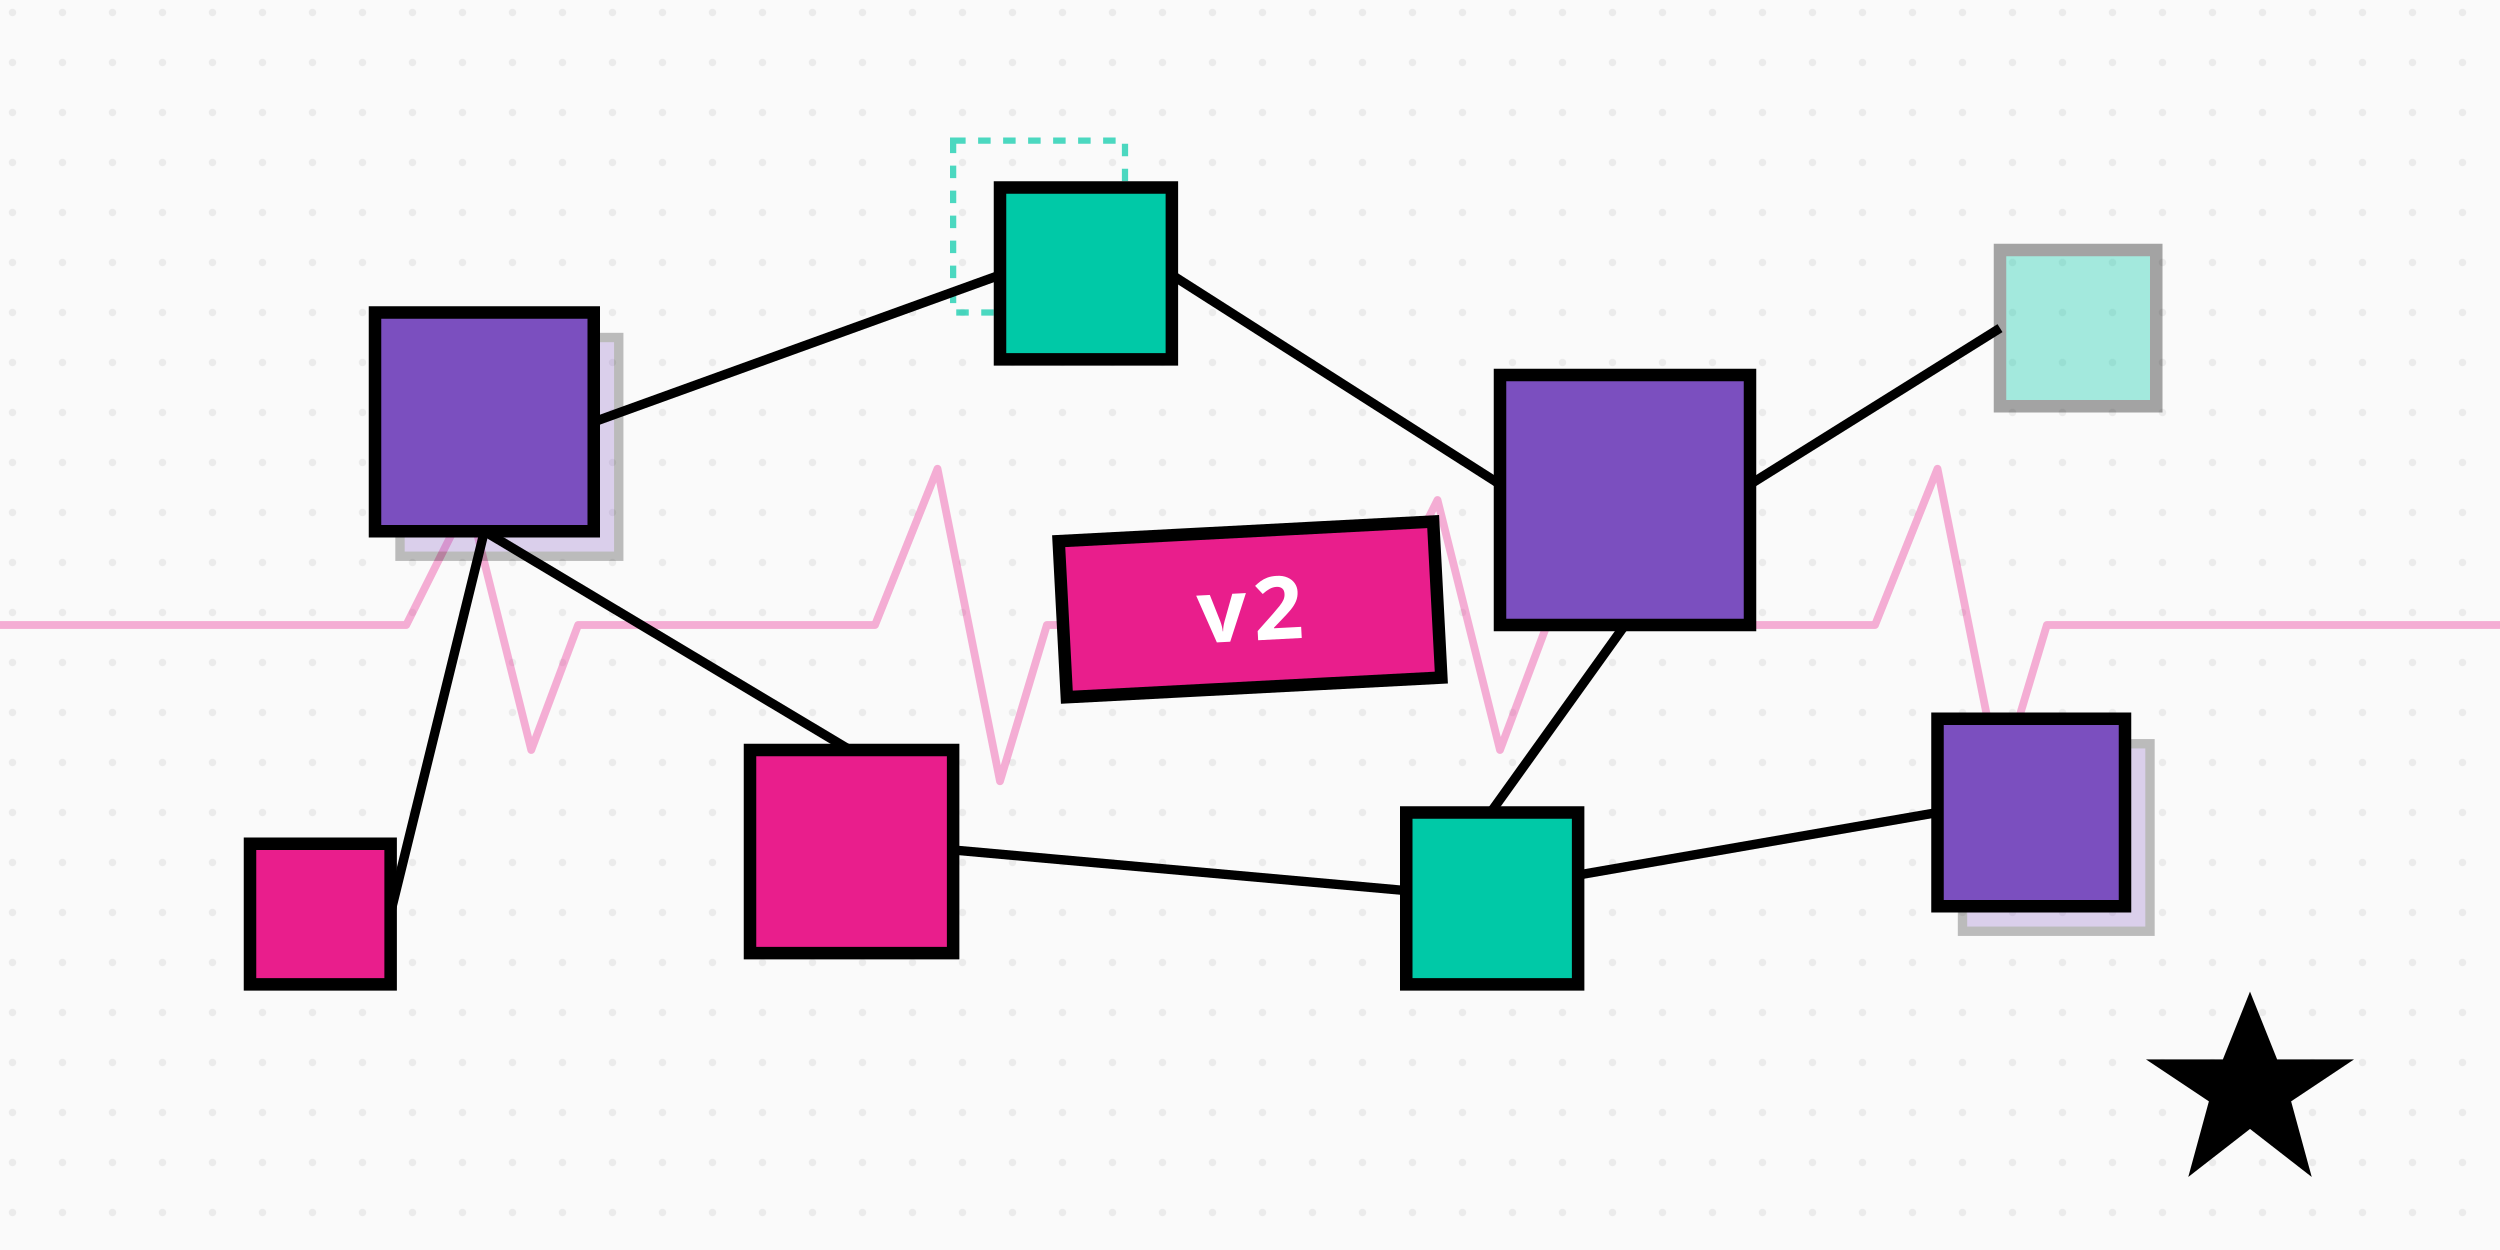
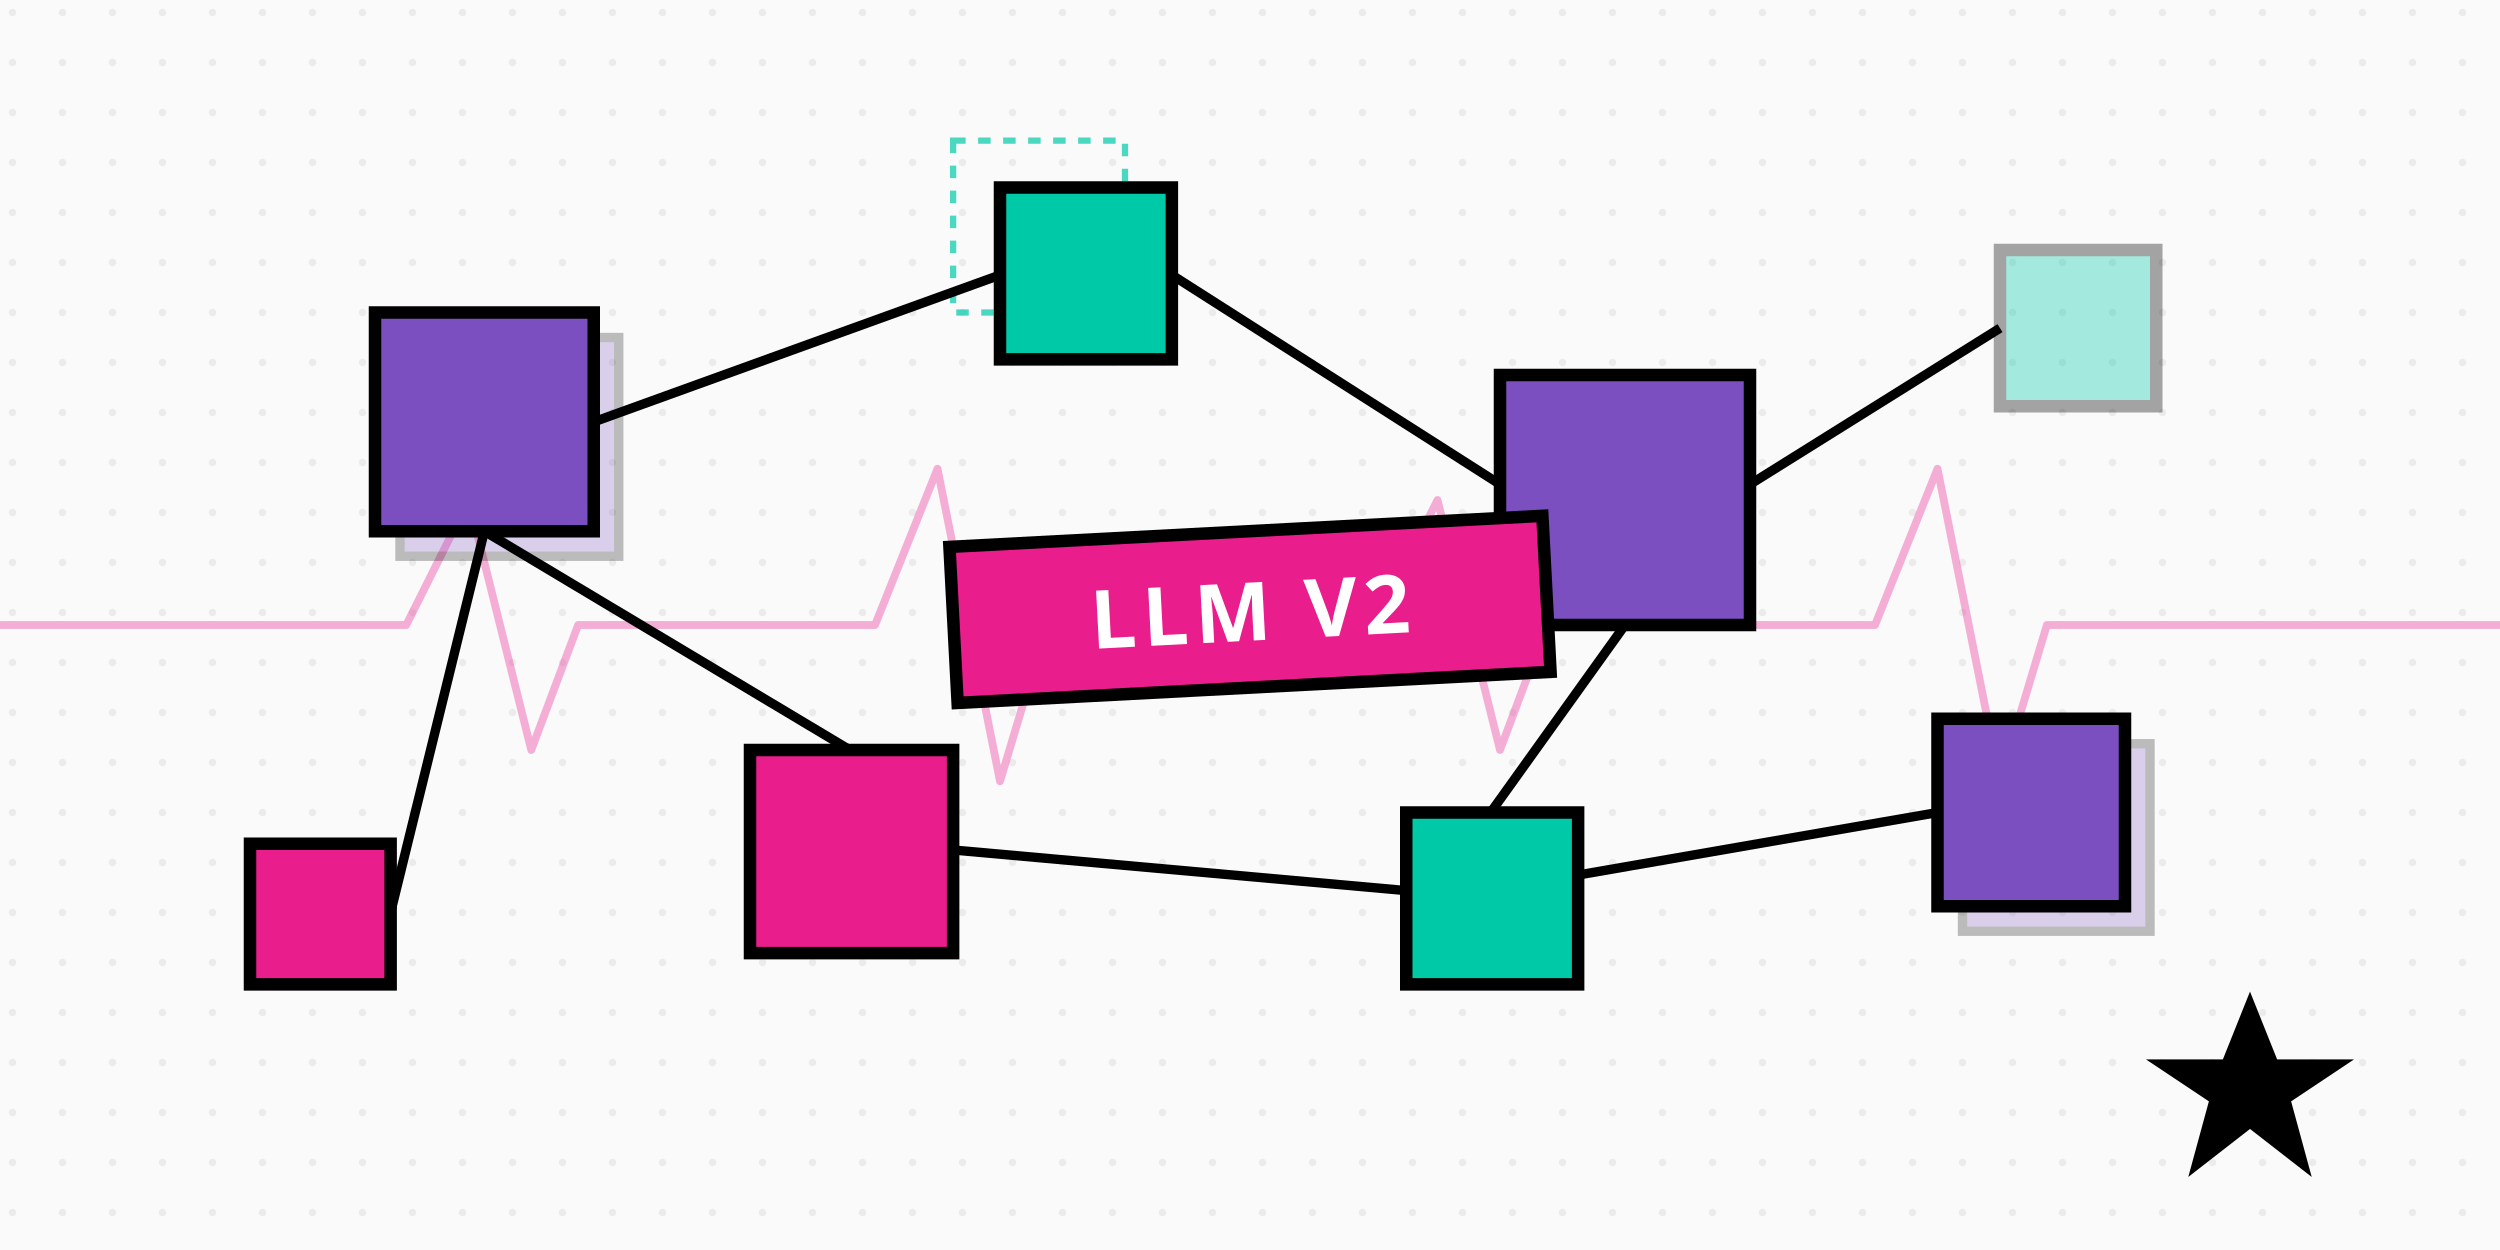
<svg xmlns="http://www.w3.org/2000/svg" viewBox="0 0 800 400">
  <rect width="800" height="400" fill="#FAFAFA" />
  <defs>
    <pattern id="dots" x="0" y="0" width="16" height="16" patternUnits="userSpaceOnUse">
      <circle cx="4" cy="4" r="1.2" fill="#000" opacity="0.06" />
    </pattern>
  </defs>
  <rect width="800" height="400" fill="url(#dots)" />
  <path d="M 0 200 L 110 200 L 130 200 L 150 160 L 170 240 L 185 200 L 260 200 L 280 200 L 300 150 L 320 250 L 335 200 L 420 200 L 440 200 L 460 160 L 480 240 L 495 200 L 580 200 L 600 200 L 620 150 L 640 250 L 655 200 L 800 200" fill="none" stroke="#E91E8C" stroke-width="2.5" opacity="0.35" stroke-linejoin="round" stroke-linecap="round" />
  <rect x="128" y="108" width="70" height="70" fill="#7B4FBF" stroke="#000" stroke-width="3" opacity="0.25" />
  <rect x="120" y="100" width="70" height="70" fill="#7B4FBF" stroke="#000" stroke-width="4" />
  <rect x="305" y="45" width="55" height="55" fill="none" stroke="#00C9A7" stroke-width="2" stroke-dasharray="4 4" opacity="0.7" />
  <rect x="320" y="60" width="55" height="55" fill="#00C9A7" stroke="#000" stroke-width="4" />
  <rect x="480" y="120" width="80" height="80" fill="#7B4FBF" stroke="#000" stroke-width="4" />
  <rect x="640" y="80" width="50" height="50" fill="#00C9A7" stroke="#000" stroke-width="4" opacity="0.35" />
  <rect x="240" y="240" width="65" height="65" fill="#E91E8C" stroke="#000" stroke-width="4" />
  <rect x="450" y="260" width="55" height="55" fill="#00C9A7" stroke="#000" stroke-width="4" />
  <rect x="628" y="238" width="60" height="60" fill="#7B4FBF" stroke="#000" stroke-width="3" opacity="0.25" />
  <rect x="620" y="230" width="60" height="60" fill="#7B4FBF" stroke="#000" stroke-width="4" />
  <rect x="80" y="270" width="45" height="45" fill="#E91E8C" stroke="#000" stroke-width="4" />
  <line x1="190" y1="135" x2="320" y2="88" stroke="#000" stroke-width="3" />
  <line x1="375" y1="88" x2="480" y2="155" stroke="#000" stroke-width="3" />
  <line x1="560" y1="155" x2="640" y2="105" stroke="#000" stroke-width="3" />
  <line x1="155" y1="170" x2="272" y2="240" stroke="#000" stroke-width="3" />
  <line x1="305" y1="272" x2="450" y2="285" stroke="#000" stroke-width="3" />
  <line x1="505" y1="280" x2="620" y2="260" stroke="#000" stroke-width="3" />
  <line x1="520" y1="200" x2="477" y2="260" stroke="#000" stroke-width="3" />
  <line x1="125" y1="292" x2="155" y2="170" stroke="#000" stroke-width="3" />
-   <rect x="340" y="170" width="120" height="50" fill="#E91E8C" stroke="#000" stroke-width="4" transform="rotate(-3 400 195)" />
-   <text x="400" y="205" font-family="system-ui, sans-serif" font-size="28" font-weight="900" fill="#FFF" text-anchor="middle" letter-spacing="2" transform="rotate(-3 400 195)">v2</text>
+   <rect x="305" y="170" width="190" height="50" fill="#E91E8C" stroke="#000" stroke-width="4" transform="rotate(-3 400 195)" />
+   <text x="400" y="205" font-family="system-ui, sans-serif" font-size="26" font-weight="900" fill="#FFF" text-anchor="middle" letter-spacing="2" transform="rotate(-3 400 195)">LLM V2</text>
  <polygon points="720,320 728,340 750,340 732,352 738,374 720,360 702,374 708,352 690,340 712,340" fill="#000" stroke="#000" stroke-width="2" />
</svg>
